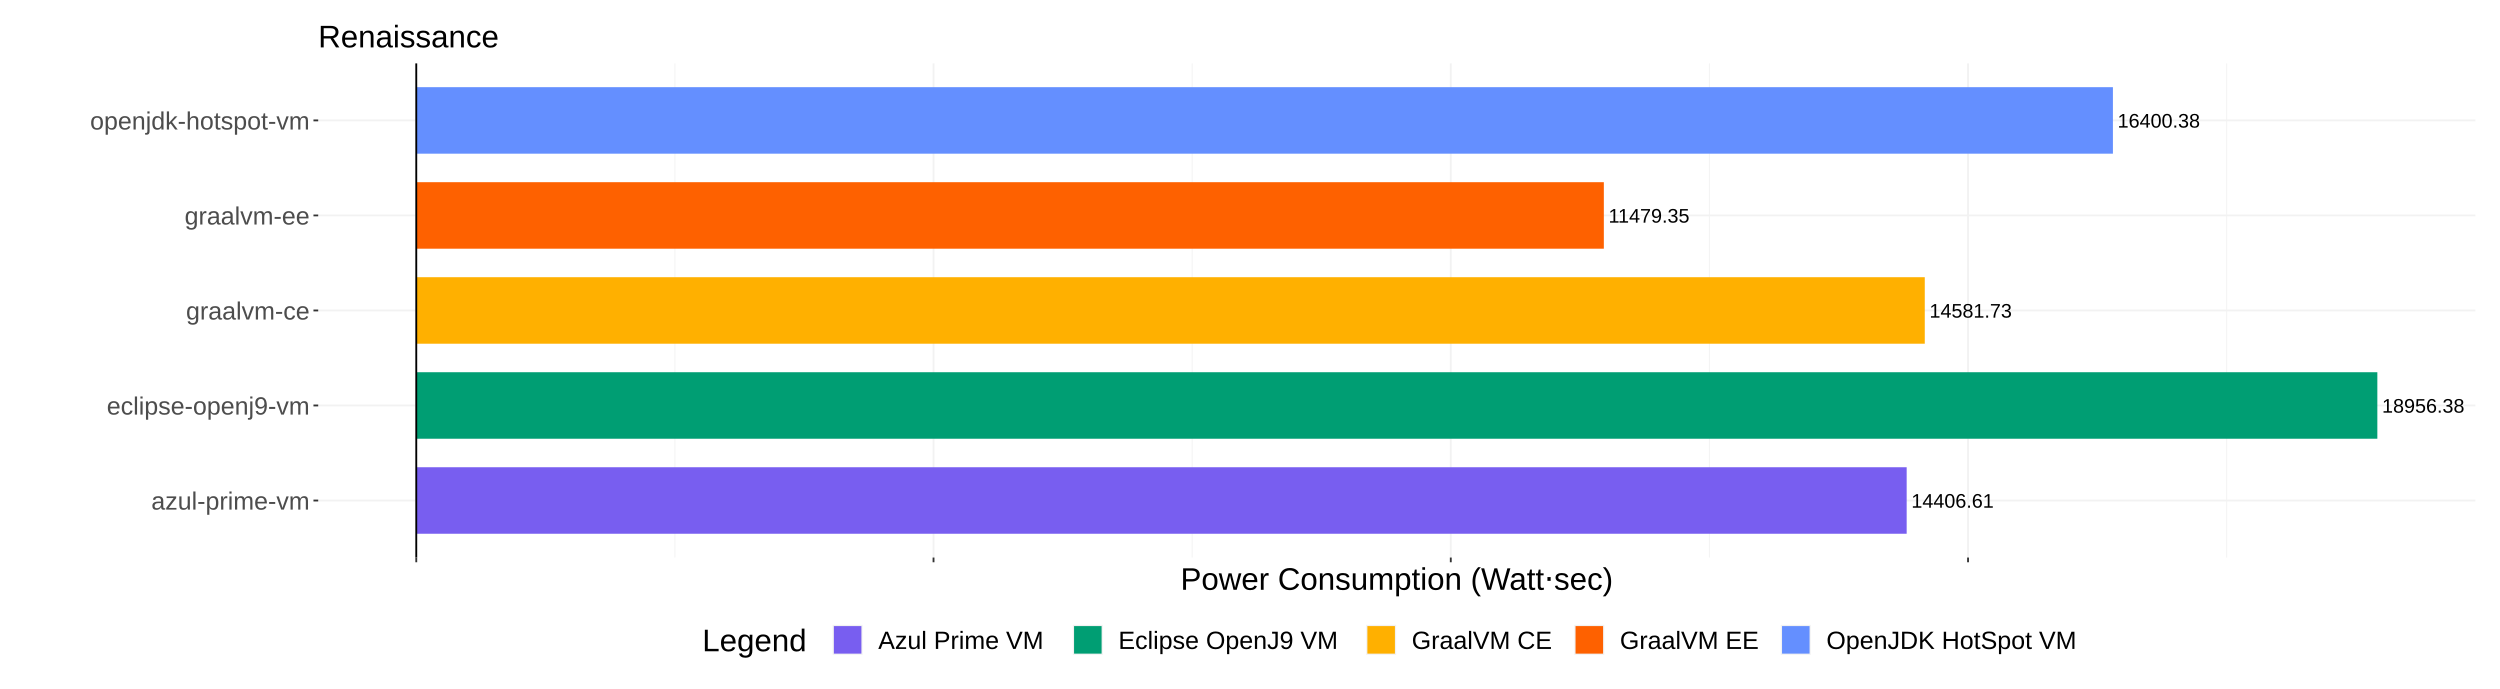
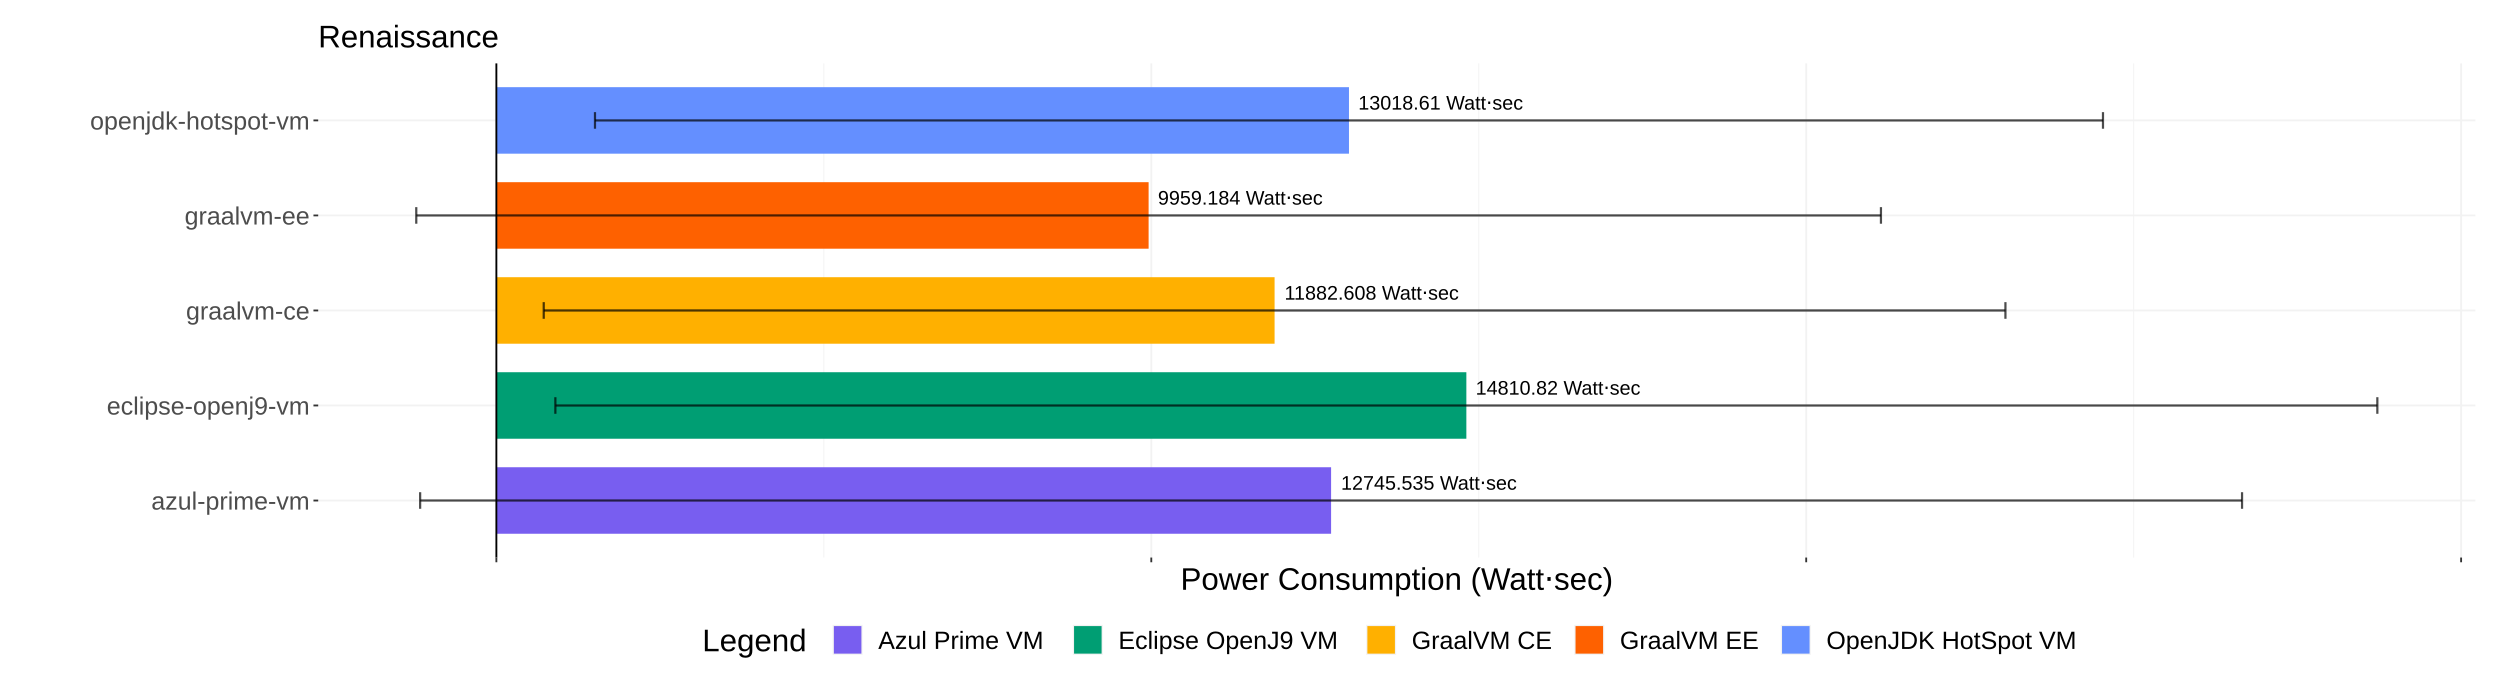
<svg xmlns="http://www.w3.org/2000/svg" class="svglite" width="1440.00pt" height="396.85pt" viewBox="0 0 1440.00 396.85">
  <defs>
    <style type="text/css">
    .svglite line, .svglite polyline, .svglite polygon, .svglite path, .svglite rect, .svglite circle {
      fill: none;
      stroke: #000000;
      stroke-linecap: round;
      stroke-linejoin: round;
      stroke-miterlimit: 10.00;
    }
    .svglite text {
      white-space: pre;
    }
  </style>
  </defs>
  <rect width="100%" height="100%" style="stroke: none; fill: #FFFFFF;" />
  <defs>
    <clipPath id="cpMC4wMHwxNDQwLjAwfDAuMDB8Mzk2Ljg1">
      <rect x="0.00" y="0.00" width="1440.00" height="396.85" />
    </clipPath>
  </defs>
  <g clip-path="url(#cpMC4wMHwxNDQwLjAwfDAuMDB8Mzk2Ljg1)">
    <rect x="0.00" y="0" width="1440.00" height="396.85" style="stroke-width: 1.07; stroke: #FFFFFF; fill: #FFFFFF;" />
    <rect x="183.29" y="36.52" width="1242.54" height="284.61" style="stroke-width: 1.07; stroke: none;" />
-     <polyline points="388.74,321.13 388.74,36.52 " style="stroke-width: 0.53; stroke: #F2F2F2; stroke-linecap: butt;" />
-     <polyline points="686.68,321.13 686.68,36.52 " style="stroke-width: 0.53; stroke: #F2F2F2; stroke-linecap: butt;" />
-     <polyline points="984.62,321.13 984.62,36.52 " style="stroke-width: 0.53; stroke: #F2F2F2; stroke-linecap: butt;" />
-     <polyline points="1282.56,321.13 1282.56,36.52 " style="stroke-width: 0.53; stroke: #F2F2F2; stroke-linecap: butt;" />
+     <polyline points="474.53,321.13 474.53,36.52 " style="stroke-width: 0.53; stroke: #F2F2F2; stroke-linecap: butt;" />
+     <polyline points="851.76,321.13 851.76,36.52 " style="stroke-width: 0.53; stroke: #F2F2F2; stroke-linecap: butt;" />
+     <polyline points="1228.99,321.13 1228.99,36.52 " style="stroke-width: 0.53; stroke: #F2F2F2; stroke-linecap: butt;" />
    <polyline points="183.29,288.29 1425.83,288.29 " style="stroke-width: 1.07; stroke: #F2F2F2; stroke-linecap: butt;" />
    <polyline points="183.29,233.56 1425.83,233.56 " style="stroke-width: 1.07; stroke: #F2F2F2; stroke-linecap: butt;" />
    <polyline points="183.29,178.83 1425.83,178.83 " style="stroke-width: 1.07; stroke: #F2F2F2; stroke-linecap: butt;" />
    <polyline points="183.29,124.09 1425.83,124.09 " style="stroke-width: 1.07; stroke: #F2F2F2; stroke-linecap: butt;" />
    <polyline points="183.29,69.36 1425.83,69.36 " style="stroke-width: 1.07; stroke: #F2F2F2; stroke-linecap: butt;" />
-     <polyline points="239.77,321.13 239.77,36.52 " style="stroke-width: 1.07; stroke: #F2F2F2; stroke-linecap: butt;" />
-     <polyline points="537.71,321.13 537.71,36.52 " style="stroke-width: 1.07; stroke: #F2F2F2; stroke-linecap: butt;" />
-     <polyline points="835.65,321.13 835.65,36.52 " style="stroke-width: 1.07; stroke: #F2F2F2; stroke-linecap: butt;" />
-     <polyline points="1133.59,321.13 1133.59,36.52 " style="stroke-width: 1.07; stroke: #F2F2F2; stroke-linecap: butt;" />
-     <rect x="239.77" y="269.13" width="858.47" height="38.31" style="stroke-width: 1.07; stroke: none; stroke-linecap: butt; stroke-linejoin: miter; fill: #785EF0;" />
-     <rect x="239.77" y="214.40" width="1129.58" height="38.31" style="stroke-width: 1.07; stroke: none; stroke-linecap: butt; stroke-linejoin: miter; fill: #009E73;" />
-     <rect x="239.77" y="159.67" width="868.90" height="38.31" style="stroke-width: 1.07; stroke: none; stroke-linecap: butt; stroke-linejoin: miter; fill: #FFB000;" />
-     <rect x="239.77" y="104.94" width="684.04" height="38.31" style="stroke-width: 1.07; stroke: none; stroke-linecap: butt; stroke-linejoin: miter; fill: #FE6100;" />
-     <rect x="239.77" y="50.21" width="977.27" height="38.31" style="stroke-width: 1.07; stroke: none; stroke-linecap: butt; stroke-linejoin: miter; fill: #648FFF;" />
-     <text x="1100.95" y="292.44" style="font-size: 11.38px; font-family: &quot;Liberation Sans&quot;;" textLength="54.27px" lengthAdjust="spacingAndGlyphs">14406.61</text>
-     <text x="1372.06" y="237.71" style="font-size: 11.38px; font-family: &quot;Liberation Sans&quot;;" textLength="54.27px" lengthAdjust="spacingAndGlyphs">18956.38</text>
-     <text x="1111.38" y="182.97" style="font-size: 11.38px; font-family: &quot;Liberation Sans&quot;;" textLength="54.27px" lengthAdjust="spacingAndGlyphs">14581.73</text>
-     <text x="926.52" y="128.24" style="font-size: 11.38px; font-family: &quot;Liberation Sans&quot;;" textLength="54.27px" lengthAdjust="spacingAndGlyphs">11479.35</text>
-     <text x="1219.75" y="73.51" style="font-size: 11.38px; font-family: &quot;Liberation Sans&quot;;" textLength="54.27px" lengthAdjust="spacingAndGlyphs">16400.38</text>
-     <line x1="239.77" y1="321.13" x2="239.77" y2="36.52" style="stroke-width: 1.07; stroke-linecap: butt;" />
+     <polyline points="285.91,321.13 285.91,36.52 " style="stroke-width: 1.07; stroke: #F2F2F2; stroke-linecap: butt;" />
+     <polyline points="663.14,321.13 663.14,36.52 " style="stroke-width: 1.07; stroke: #F2F2F2; stroke-linecap: butt;" />
+     <polyline points="1040.37,321.13 1040.37,36.52 " style="stroke-width: 1.07; stroke: #F2F2F2; stroke-linecap: butt;" />
+     <polyline points="1417.60,321.13 1417.60,36.52 " style="stroke-width: 1.07; stroke: #F2F2F2; stroke-linecap: butt;" />
+     <rect x="285.91" y="269.13" width="480.80" height="38.31" style="stroke-width: 1.07; stroke: none; stroke-linecap: butt; stroke-linejoin: miter; fill: #785EF0;" />
+     <rect x="285.91" y="214.40" width="558.71" height="38.31" style="stroke-width: 1.07; stroke: none; stroke-linecap: butt; stroke-linejoin: miter; fill: #009E73;" />
+     <rect x="285.91" y="159.67" width="448.25" height="38.31" style="stroke-width: 1.07; stroke: none; stroke-linecap: butt; stroke-linejoin: miter; fill: #FFB000;" />
+     <rect x="285.91" y="104.94" width="375.69" height="38.31" style="stroke-width: 1.07; stroke: none; stroke-linecap: butt; stroke-linejoin: miter; fill: #FE6100;" />
+     <rect x="285.91" y="50.21" width="491.10" height="38.31" style="stroke-width: 1.07; stroke: none; stroke-linecap: butt; stroke-linejoin: miter; fill: #648FFF;" />
+     <text x="772.43" y="282.07" style="font-size: 11.38px; font-family: &quot;Liberation Sans&quot;;" textLength="114.33px" lengthAdjust="spacingAndGlyphs">12745.535 Watt⋅sec</text>
+     <text x="849.97" y="227.34" style="font-size: 11.38px; font-family: &quot;Liberation Sans&quot;;" textLength="107.09px" lengthAdjust="spacingAndGlyphs">14810.82 Watt⋅sec</text>
+     <text x="739.88" y="172.61" style="font-size: 11.38px; font-family: &quot;Liberation Sans&quot;;" textLength="114.33px" lengthAdjust="spacingAndGlyphs">11882.608 Watt⋅sec</text>
+     <text x="666.96" y="117.87" style="font-size: 11.38px; font-family: &quot;Liberation Sans&quot;;" textLength="107.09px" lengthAdjust="spacingAndGlyphs">9959.184 Watt⋅sec</text>
+     <text x="782.37" y="63.14" style="font-size: 11.38px; font-family: &quot;Liberation Sans&quot;;" textLength="107.09px" lengthAdjust="spacingAndGlyphs">13018.61 Watt⋅sec</text>
+     <polyline points="1291.42,293.08 1291.42,283.50 " style="stroke-width: 1.28; stroke: #000000; stroke-opacity: 0.70; stroke-linecap: butt;" />
+     <polyline points="1291.42,288.29 242.00,288.29 " style="stroke-width: 1.28; stroke: #000000; stroke-opacity: 0.70; stroke-linecap: butt;" />
+     <polyline points="242.00,293.08 242.00,283.50 " style="stroke-width: 1.28; stroke: #000000; stroke-opacity: 0.70; stroke-linecap: butt;" />
+     <polyline points="1369.35,238.35 1369.35,228.77 " style="stroke-width: 1.28; stroke: #000000; stroke-opacity: 0.70; stroke-linecap: butt;" />
+     <polyline points="1369.35,233.56 319.89,233.56 " style="stroke-width: 1.28; stroke: #000000; stroke-opacity: 0.70; stroke-linecap: butt;" />
+     <polyline points="319.89,238.35 319.89,228.77 " style="stroke-width: 1.28; stroke: #000000; stroke-opacity: 0.70; stroke-linecap: butt;" />
+     <polyline points="1155.13,183.62 1155.13,174.04 " style="stroke-width: 1.28; stroke: #000000; stroke-opacity: 0.70; stroke-linecap: butt;" />
+     <polyline points="1155.13,178.83 313.19,178.83 " style="stroke-width: 1.28; stroke: #000000; stroke-opacity: 0.70; stroke-linecap: butt;" />
+     <polyline points="313.19,183.62 313.19,174.04 " style="stroke-width: 1.28; stroke: #000000; stroke-opacity: 0.70; stroke-linecap: butt;" />
+     <polyline points="1083.43,128.88 1083.43,119.30 " style="stroke-width: 1.28; stroke: #000000; stroke-opacity: 0.70; stroke-linecap: butt;" />
+     <polyline points="1083.43,124.09 239.77,124.09 " style="stroke-width: 1.28; stroke: #000000; stroke-opacity: 0.70; stroke-linecap: butt;" />
+     <polyline points="239.77,128.88 239.77,119.30 " style="stroke-width: 1.28; stroke: #000000; stroke-opacity: 0.70; stroke-linecap: butt;" />
+     <polyline points="1211.32,74.15 1211.32,64.57 " style="stroke-width: 1.28; stroke: #000000; stroke-opacity: 0.70; stroke-linecap: butt;" />
+     <polyline points="1211.32,69.36 342.71,69.36 " style="stroke-width: 1.28; stroke: #000000; stroke-opacity: 0.70; stroke-linecap: butt;" />
+     <polyline points="342.71,74.15 342.71,64.57 " style="stroke-width: 1.28; stroke: #000000; stroke-opacity: 0.70; stroke-linecap: butt;" />
+     <line x1="285.91" y1="321.13" x2="285.91" y2="36.52" style="stroke-width: 1.07; stroke-linecap: butt;" />
    <text x="178.36" y="293.54" text-anchor="end" style="font-size: 14.40px;fill: #4D4D4D; font-family: &quot;Liberation Sans&quot;;" textLength="103.95px" lengthAdjust="spacingAndGlyphs">azul-prime-vm</text>
    <text x="178.36" y="238.80" text-anchor="end" style="font-size: 14.40px;fill: #4D4D4D; font-family: &quot;Liberation Sans&quot;;" textLength="132.12px" lengthAdjust="spacingAndGlyphs">eclipse-openj9-vm</text>
    <text x="178.36" y="184.07" text-anchor="end" style="font-size: 14.40px;fill: #4D4D4D; font-family: &quot;Liberation Sans&quot;;" textLength="81.19px" lengthAdjust="spacingAndGlyphs">graalvm-ce</text>
    <text x="178.36" y="129.34" text-anchor="end" style="font-size: 14.40px;fill: #4D4D4D; font-family: &quot;Liberation Sans&quot;;" textLength="82.13px" lengthAdjust="spacingAndGlyphs">graalvm-ee</text>
    <text x="178.36" y="74.61" text-anchor="end" style="font-size: 14.40px;fill: #4D4D4D; font-family: &quot;Liberation Sans&quot;;" textLength="144.58px" lengthAdjust="spacingAndGlyphs">openjdk-hotspot-vm</text>
    <polyline points="180.55,288.29 183.29,288.29 " style="stroke-width: 1.07; stroke: #333333; stroke-linecap: butt;" />
    <polyline points="180.55,233.56 183.29,233.56 " style="stroke-width: 1.07; stroke: #333333; stroke-linecap: butt;" />
    <polyline points="180.55,178.83 183.29,178.83 " style="stroke-width: 1.07; stroke: #333333; stroke-linecap: butt;" />
    <polyline points="180.55,124.09 183.29,124.09 " style="stroke-width: 1.07; stroke: #333333; stroke-linecap: butt;" />
    <polyline points="180.55,69.36 183.29,69.36 " style="stroke-width: 1.07; stroke: #333333; stroke-linecap: butt;" />
-     <polyline points="239.77,323.87 239.77,321.13 " style="stroke-width: 1.07; stroke: #333333; stroke-linecap: butt;" />
-     <polyline points="537.71,323.87 537.71,321.13 " style="stroke-width: 1.07; stroke: #333333; stroke-linecap: butt;" />
-     <polyline points="835.65,323.87 835.65,321.13 " style="stroke-width: 1.07; stroke: #333333; stroke-linecap: butt;" />
-     <polyline points="1133.59,323.87 1133.59,321.13 " style="stroke-width: 1.07; stroke: #333333; stroke-linecap: butt;" />
+     <polyline points="285.91,323.87 285.91,321.13 " style="stroke-width: 1.07; stroke: #333333; stroke-linecap: butt;" />
+     <polyline points="663.14,323.87 663.14,321.13 " style="stroke-width: 1.07; stroke: #333333; stroke-linecap: butt;" />
+     <polyline points="1040.37,323.87 1040.37,321.13 " style="stroke-width: 1.07; stroke: #333333; stroke-linecap: butt;" />
+     <polyline points="1417.60,323.87 1417.60,321.13 " style="stroke-width: 1.07; stroke: #333333; stroke-linecap: butt;" />
    <text x="804.56" y="339.74" text-anchor="middle" style="font-size: 18.00px; font-family: &quot;Liberation Sans&quot;;" textLength="276.99px" lengthAdjust="spacingAndGlyphs">Power Consumption (Watt⋅sec)</text>
    <rect x="399.04" y="354.44" width="811.04" height="28.24" style="stroke-width: 1.07; stroke: none; fill: #FFFFFF;" />
    <text x="404.52" y="375.12" style="font-size: 18.00px; font-family: &quot;Liberation Sans&quot;;" textLength="66.12px" lengthAdjust="spacingAndGlyphs">Legend</text>
    <rect x="479.60" y="359.92" width="17.28" height="17.28" style="stroke-width: 1.07; stroke: none; fill: #F2F2F2;" />
    <rect x="480.31" y="360.63" width="15.86" height="15.86" style="stroke-width: 1.07; stroke: none; stroke-linecap: butt; stroke-linejoin: miter; fill: #785EF0;" />
    <rect x="617.95" y="359.92" width="17.28" height="17.28" style="stroke-width: 1.07; stroke: none; fill: #F2F2F2;" />
    <rect x="618.66" y="360.63" width="15.86" height="15.86" style="stroke-width: 1.07; stroke: none; stroke-linecap: butt; stroke-linejoin: miter; fill: #009E73;" />
    <rect x="786.90" y="359.92" width="17.28" height="17.28" style="stroke-width: 1.07; stroke: none; fill: #F2F2F2;" />
    <rect x="787.61" y="360.63" width="15.86" height="15.86" style="stroke-width: 1.07; stroke: none; stroke-linecap: butt; stroke-linejoin: miter; fill: #FFB000;" />
    <rect x="906.80" y="359.92" width="17.28" height="17.28" style="stroke-width: 1.07; stroke: none; fill: #F2F2F2;" />
    <rect x="907.51" y="360.63" width="15.86" height="15.86" style="stroke-width: 1.07; stroke: none; stroke-linecap: butt; stroke-linejoin: miter; fill: #FE6100;" />
    <rect x="1025.74" y="359.92" width="17.28" height="17.28" style="stroke-width: 1.07; stroke: none; fill: #F2F2F2;" />
    <rect x="1026.45" y="360.63" width="15.86" height="15.86" style="stroke-width: 1.07; stroke: none; stroke-linecap: butt; stroke-linejoin: miter; fill: #648FFF;" />
    <text x="505.85" y="373.80" style="font-size: 14.40px; font-family: &quot;Liberation Sans&quot;;" textLength="103.13px" lengthAdjust="spacingAndGlyphs">Azul Prime VM</text>
    <text x="644.19" y="373.80" style="font-size: 14.40px; font-family: &quot;Liberation Sans&quot;;" textLength="133.74px" lengthAdjust="spacingAndGlyphs">Eclipse OpenJ9 VM</text>
    <text x="813.15" y="373.80" style="font-size: 14.40px; font-family: &quot;Liberation Sans&quot;;" textLength="84.69px" lengthAdjust="spacingAndGlyphs">GraalVM CE</text>
    <text x="933.05" y="373.80" style="font-size: 14.40px; font-family: &quot;Liberation Sans&quot;;" textLength="83.73px" lengthAdjust="spacingAndGlyphs">GraalVM EE</text>
    <text x="1051.99" y="373.80" style="font-size: 14.40px; font-family: &quot;Liberation Sans&quot;;" textLength="152.61px" lengthAdjust="spacingAndGlyphs">OpenJDK HotSpot VM</text>
    <text x="183.29" y="27.30" style="font-size: 18.00px; font-family: &quot;Liberation Sans&quot;;" textLength="112.37px" lengthAdjust="spacingAndGlyphs">Renaissance</text>
  </g>
</svg>
